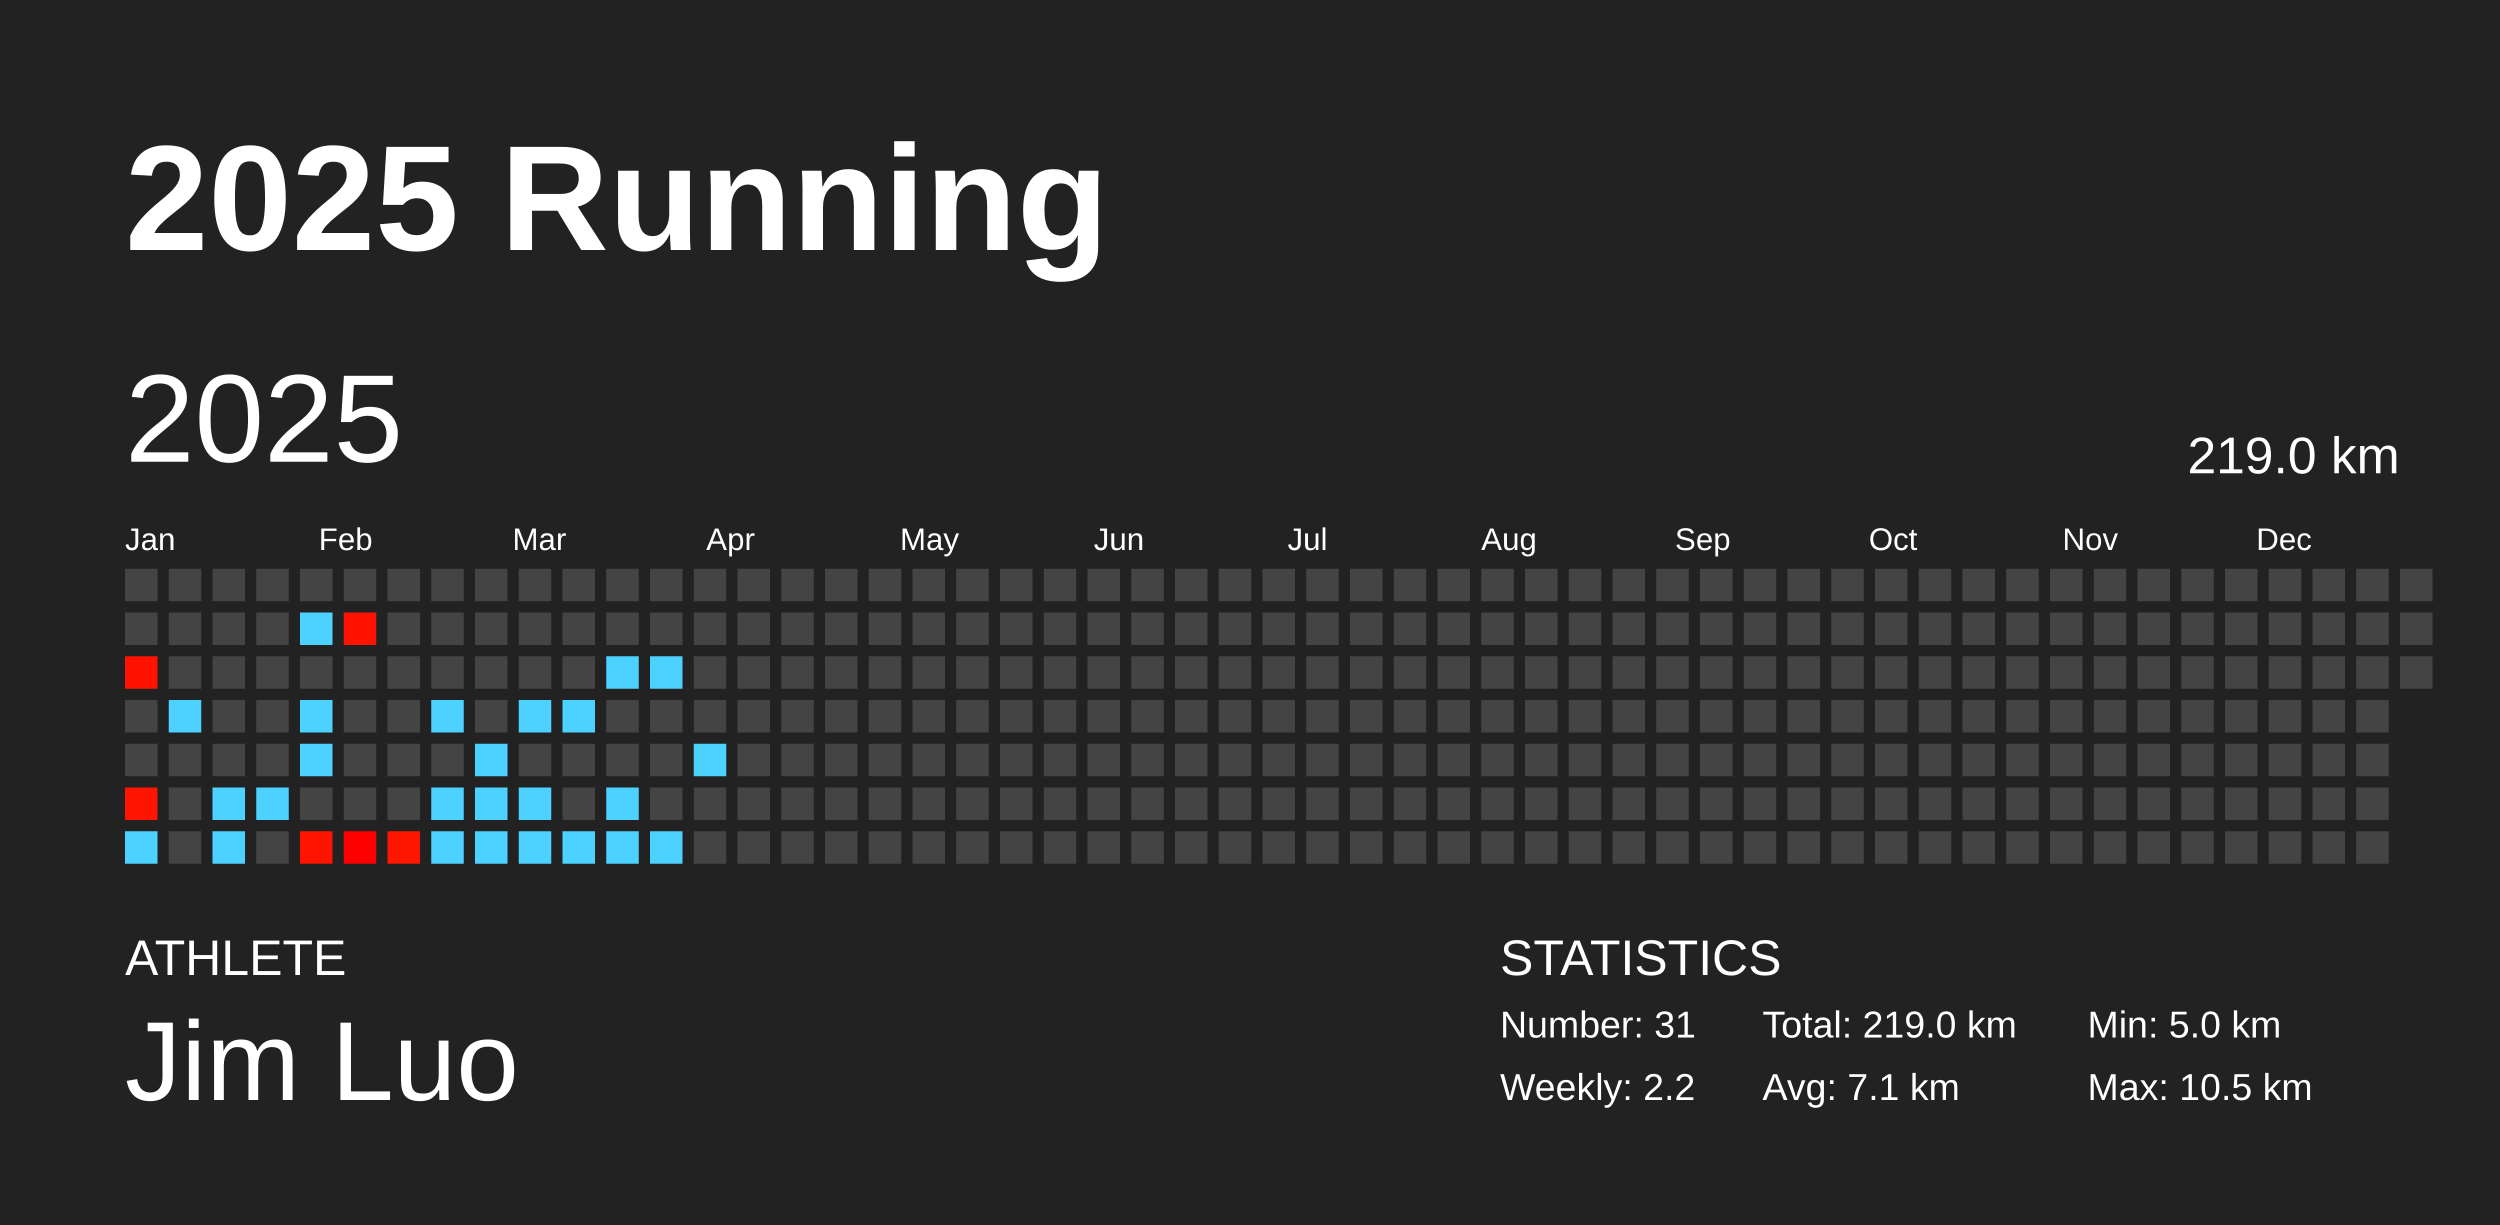
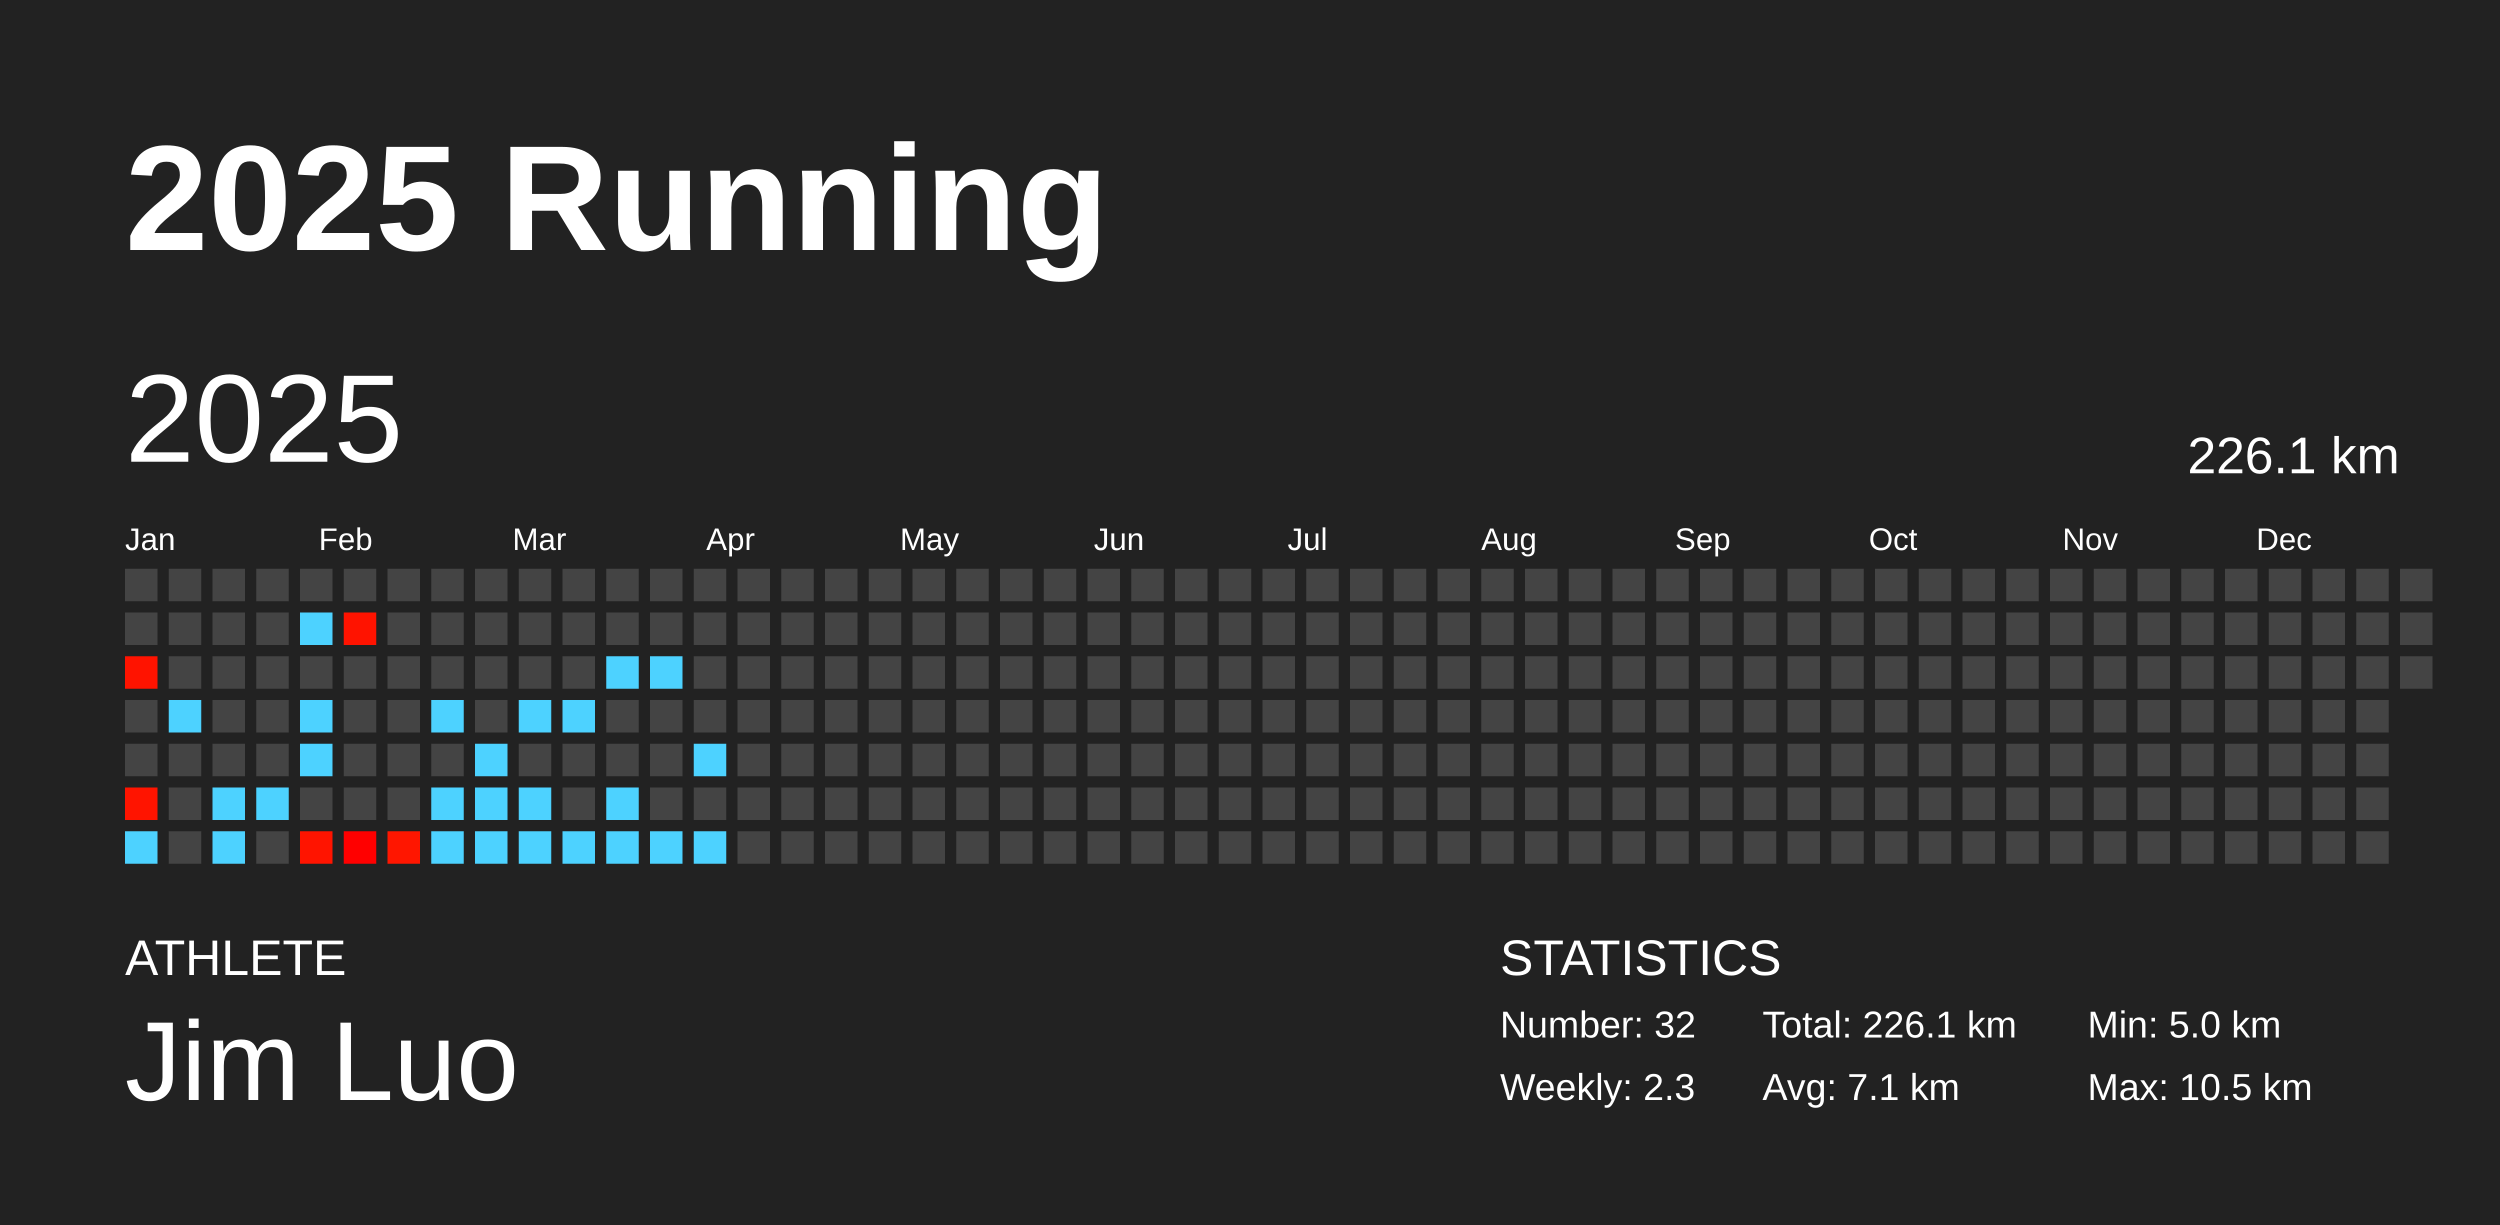
<svg xmlns="http://www.w3.org/2000/svg" baseProfile="full" height="98mm" version="1.1" viewBox="0,0,200,98" width="200mm">
  <defs />
  <rect fill="#222222" height="98" width="200" x="0" y="0" />
  <text fill="#FFFFFF" style="font-size:12px; font-family:Arial; font-weight:bold;" x="10" y="20">2025 Running</text>
  <text fill="#FFFFFF" style="font-size:4px; font-family:Arial" x="10" y="78">ATHLETE</text>
  <text fill="#FFFFFF" style="font-size:9px; font-family:Arial" x="10" y="88">Jim Luo</text>
  <text fill="#FFFFFF" style="font-size:4px; font-family:Arial" x="120" y="78">STATISTICS</text>
-   <text fill="#FFFFFF" style="font-size:3px; font-family:Arial" x="120" y="83">Number: 31</text>
-   <text fill="#FFFFFF" style="font-size:3px; font-family:Arial" x="120" y="88">Weekly: 2.2</text>
-   <text fill="#FFFFFF" style="font-size:3px; font-family:Arial" x="141" y="83">Total: 219.0 km</text>
+   <text fill="#FFFFFF" style="font-size:3px; font-family:Arial" x="120" y="83">Number: 32</text>
+   <text fill="#FFFFFF" style="font-size:3px; font-family:Arial" x="120" y="88">Weekly: 2.3</text>
+   <text fill="#FFFFFF" style="font-size:3px; font-family:Arial" x="141" y="83">Total: 226.1 km</text>
  <text fill="#FFFFFF" style="font-size:3px; font-family:Arial" x="141" y="88">Avg: 7.1 km</text>
  <text fill="#FFFFFF" style="font-size:3px; font-family:Arial" x="167" y="83">Min: 5.0 km</text>
  <text fill="#FFFFFF" style="font-size:3px; font-family:Arial" x="167" y="88">Max: 10.5 km</text>
  <text dominant-baseline="hanging" fill="#FFFFFF" style="font-size:10.0px; font-family:Arial;" x="10" y="30">2025</text>
-   <text dominant-baseline="hanging" fill="#FFFFFF" style="font-size:4.125px; font-family:Arial;" x="175" y="35">219.0 km</text>
+   <text dominant-baseline="hanging" fill="#FFFFFF" style="font-size:4.125px; font-family:Arial;" x="175" y="35">226.1 km</text>
  <text fill="#FFFFFF" style="font-size:2.5px; font-family:Arial" x="10.0" y="44">Jan</text>
  <text fill="#FFFFFF" style="font-size:2.5px; font-family:Arial" x="25.5" y="44">Feb</text>
  <text fill="#FFFFFF" style="font-size:2.5px; font-family:Arial" x="41.0" y="44">Mar</text>
  <text fill="#FFFFFF" style="font-size:2.5px; font-family:Arial" x="56.5" y="44">Apr</text>
  <text fill="#FFFFFF" style="font-size:2.5px; font-family:Arial" x="72.0" y="44">May</text>
  <text fill="#FFFFFF" style="font-size:2.5px; font-family:Arial" x="87.5" y="44">Jun</text>
  <text fill="#FFFFFF" style="font-size:2.5px; font-family:Arial" x="103.0" y="44">Jul</text>
  <text fill="#FFFFFF" style="font-size:2.5px; font-family:Arial" x="118.5" y="44">Aug</text>
  <text fill="#FFFFFF" style="font-size:2.5px; font-family:Arial" x="134.0" y="44">Sep</text>
  <text fill="#FFFFFF" style="font-size:2.5px; font-family:Arial" x="149.5" y="44">Oct</text>
  <text fill="#FFFFFF" style="font-size:2.5px; font-family:Arial" x="165.0" y="44">Nov</text>
  <text fill="#FFFFFF" style="font-size:2.5px; font-family:Arial" x="180.5" y="44">Dec</text>
  <rect fill="#444444" height="2.6" width="2.6" x="10.0" y="45.5" />
  <rect fill="#444444" height="2.6" width="2.6" x="10.0" y="49.0" />
  <rect fill="#ff1300" height="2.6" width="2.6" x="10.0" y="52.5" />
  <rect fill="#444444" height="2.6" width="2.6" x="10.0" y="56.0" />
  <rect fill="#444444" height="2.6" width="2.6" x="10.0" y="59.5" />
  <rect fill="#ff1400" height="2.6" width="2.6" x="10.0" y="63.0" />
  <rect fill="#4dd2ff" height="2.6" width="2.6" x="10.0" y="66.5" />
  <rect fill="#444444" height="2.6" width="2.6" x="13.5" y="45.5" />
  <rect fill="#444444" height="2.6" width="2.6" x="13.5" y="49.0" />
  <rect fill="#444444" height="2.6" width="2.6" x="13.5" y="52.5" />
  <rect fill="#4dd2ff" height="2.6" width="2.6" x="13.5" y="56.0" />
  <rect fill="#444444" height="2.6" width="2.6" x="13.5" y="59.5" />
  <rect fill="#444444" height="2.6" width="2.6" x="13.5" y="63.0" />
  <rect fill="#444444" height="2.6" width="2.6" x="13.5" y="66.5" />
  <rect fill="#444444" height="2.6" width="2.6" x="17.0" y="45.5" />
  <rect fill="#444444" height="2.6" width="2.6" x="17.0" y="49.0" />
  <rect fill="#444444" height="2.6" width="2.6" x="17.0" y="52.5" />
  <rect fill="#444444" height="2.6" width="2.6" x="17.0" y="56.0" />
  <rect fill="#444444" height="2.6" width="2.6" x="17.0" y="59.5" />
  <rect fill="#4dd2ff" height="2.6" width="2.6" x="17.0" y="63.0" />
  <rect fill="#4dd2ff" height="2.6" width="2.6" x="17.0" y="66.5" />
  <rect fill="#444444" height="2.6" width="2.6" x="20.5" y="45.5" />
  <rect fill="#444444" height="2.6" width="2.6" x="20.5" y="49.0" />
  <rect fill="#444444" height="2.6" width="2.6" x="20.5" y="52.5" />
  <rect fill="#444444" height="2.6" width="2.6" x="20.5" y="56.0" />
  <rect fill="#444444" height="2.6" width="2.6" x="20.5" y="59.5" />
  <rect fill="#4dd2ff" height="2.6" width="2.6" x="20.5" y="63.0" />
  <rect fill="#444444" height="2.6" width="2.6" x="20.5" y="66.5" />
  <rect fill="#444444" height="2.6" width="2.6" x="24.0" y="45.5" />
  <rect fill="#4dd2ff" height="2.6" width="2.6" x="24.0" y="49.0" />
  <rect fill="#444444" height="2.6" width="2.6" x="24.0" y="52.5" />
  <rect fill="#4dd2ff" height="2.6" width="2.6" x="24.0" y="56.0" />
  <rect fill="#4dd2ff" height="2.6" width="2.6" x="24.0" y="59.5" />
  <rect fill="#444444" height="2.6" width="2.6" x="24.0" y="63.0" />
  <rect fill="#ff1400" height="2.6" width="2.6" x="24.0" y="66.5" />
  <rect fill="#444444" height="2.6" width="2.6" x="27.5" y="45.5" />
  <rect fill="#ff1300" height="2.6" width="2.6" x="27.5" y="49.0" />
  <rect fill="#444444" height="2.6" width="2.6" x="27.5" y="52.5" />
  <rect fill="#444444" height="2.6" width="2.6" x="27.5" y="56.0" />
  <rect fill="#444444" height="2.6" width="2.6" x="27.5" y="59.5" />
  <rect fill="#444444" height="2.6" width="2.6" x="27.5" y="63.0" />
  <rect fill="#ff0000" height="2.6" width="2.6" x="27.5" y="66.5" />
  <rect fill="#444444" height="2.6" width="2.6" x="31.0" y="45.5" />
  <rect fill="#444444" height="2.6" width="2.6" x="31.0" y="49.0" />
  <rect fill="#444444" height="2.6" width="2.6" x="31.0" y="52.5" />
  <rect fill="#444444" height="2.6" width="2.6" x="31.0" y="56.0" />
  <rect fill="#444444" height="2.6" width="2.6" x="31.0" y="59.5" />
  <rect fill="#444444" height="2.6" width="2.6" x="31.0" y="63.0" />
  <rect fill="#ff1600" height="2.6" width="2.6" x="31.0" y="66.5" />
  <rect fill="#444444" height="2.6" width="2.6" x="34.5" y="45.5" />
  <rect fill="#444444" height="2.6" width="2.6" x="34.5" y="49.0" />
  <rect fill="#444444" height="2.6" width="2.6" x="34.5" y="52.5" />
  <rect fill="#4dd2ff" height="2.6" width="2.6" x="34.5" y="56.0" />
  <rect fill="#444444" height="2.6" width="2.6" x="34.5" y="59.5" />
  <rect fill="#4dd2ff" height="2.6" width="2.6" x="34.5" y="63.0" />
  <rect fill="#4dd2ff" height="2.6" width="2.6" x="34.5" y="66.5" />
  <rect fill="#444444" height="2.6" width="2.6" x="38.0" y="45.5" />
  <rect fill="#444444" height="2.6" width="2.6" x="38.0" y="49.0" />
  <rect fill="#444444" height="2.6" width="2.6" x="38.0" y="52.5" />
  <rect fill="#444444" height="2.6" width="2.6" x="38.0" y="56.0" />
  <rect fill="#4dd2ff" height="2.6" width="2.6" x="38.0" y="59.5" />
  <rect fill="#4dd2ff" height="2.6" width="2.6" x="38.0" y="63.0" />
  <rect fill="#4dd2ff" height="2.6" width="2.6" x="38.0" y="66.5" />
  <rect fill="#444444" height="2.6" width="2.6" x="41.5" y="45.5" />
  <rect fill="#444444" height="2.6" width="2.6" x="41.5" y="49.0" />
  <rect fill="#444444" height="2.6" width="2.6" x="41.5" y="52.5" />
  <rect fill="#4dd2ff" height="2.6" width="2.6" x="41.5" y="56.0" />
  <rect fill="#444444" height="2.6" width="2.6" x="41.5" y="59.5" />
  <rect fill="#4dd2ff" height="2.6" width="2.6" x="41.5" y="63.0" />
  <rect fill="#4dd2ff" height="2.6" width="2.6" x="41.5" y="66.5" />
  <rect fill="#444444" height="2.6" width="2.6" x="45.0" y="45.5" />
  <rect fill="#444444" height="2.6" width="2.6" x="45.0" y="49.0" />
  <rect fill="#444444" height="2.6" width="2.6" x="45.0" y="52.5" />
  <rect fill="#4dd2ff" height="2.6" width="2.6" x="45.0" y="56.0" />
  <rect fill="#444444" height="2.6" width="2.6" x="45.0" y="59.5" />
  <rect fill="#444444" height="2.6" width="2.6" x="45.0" y="63.0" />
  <rect fill="#4dd2ff" height="2.6" width="2.6" x="45.0" y="66.5" />
  <rect fill="#444444" height="2.6" width="2.6" x="48.5" y="45.5" />
  <rect fill="#444444" height="2.6" width="2.6" x="48.5" y="49.0" />
  <rect fill="#4dd2ff" height="2.6" width="2.6" x="48.5" y="52.5" />
  <rect fill="#444444" height="2.6" width="2.6" x="48.5" y="56.0" />
  <rect fill="#444444" height="2.6" width="2.6" x="48.5" y="59.5" />
  <rect fill="#4dd2ff" height="2.6" width="2.6" x="48.5" y="63.0" />
  <rect fill="#4dd2ff" height="2.6" width="2.6" x="48.5" y="66.5" />
  <rect fill="#444444" height="2.6" width="2.6" x="52.0" y="45.5" />
  <rect fill="#444444" height="2.6" width="2.6" x="52.0" y="49.0" />
  <rect fill="#4dd2ff" height="2.6" width="2.6" x="52.0" y="52.5" />
  <rect fill="#444444" height="2.6" width="2.6" x="52.0" y="56.0" />
  <rect fill="#444444" height="2.6" width="2.6" x="52.0" y="59.5" />
  <rect fill="#444444" height="2.6" width="2.6" x="52.0" y="63.0" />
  <rect fill="#4dd2ff" height="2.6" width="2.6" x="52.0" y="66.5" />
  <rect fill="#444444" height="2.6" width="2.6" x="55.5" y="45.5" />
  <rect fill="#444444" height="2.6" width="2.6" x="55.5" y="49.0" />
  <rect fill="#444444" height="2.6" width="2.6" x="55.5" y="52.5" />
  <rect fill="#444444" height="2.6" width="2.6" x="55.5" y="56.0" />
  <rect fill="#4dd2ff" height="2.6" width="2.6" x="55.5" y="59.5" />
  <rect fill="#444444" height="2.6" width="2.6" x="55.5" y="63.0" />
-   <rect fill="#444444" height="2.6" width="2.6" x="55.5" y="66.5" />
+   <rect fill="#4dd2ff" height="2.6" width="2.6" x="55.5" y="66.5" />
  <rect fill="#444444" height="2.6" width="2.6" x="59.0" y="45.5" />
  <rect fill="#444444" height="2.6" width="2.6" x="59.0" y="49.0" />
  <rect fill="#444444" height="2.6" width="2.6" x="59.0" y="52.5" />
  <rect fill="#444444" height="2.6" width="2.6" x="59.0" y="56.0" />
  <rect fill="#444444" height="2.6" width="2.6" x="59.0" y="59.5" />
  <rect fill="#444444" height="2.6" width="2.6" x="59.0" y="63.0" />
  <rect fill="#444444" height="2.6" width="2.6" x="59.0" y="66.5" />
  <rect fill="#444444" height="2.6" width="2.6" x="62.5" y="45.5" />
  <rect fill="#444444" height="2.6" width="2.6" x="62.5" y="49.0" />
  <rect fill="#444444" height="2.6" width="2.6" x="62.5" y="52.5" />
  <rect fill="#444444" height="2.6" width="2.6" x="62.5" y="56.0" />
  <rect fill="#444444" height="2.6" width="2.6" x="62.5" y="59.5" />
  <rect fill="#444444" height="2.6" width="2.6" x="62.5" y="63.0" />
  <rect fill="#444444" height="2.6" width="2.6" x="62.5" y="66.5" />
  <rect fill="#444444" height="2.6" width="2.6" x="66.0" y="45.5" />
  <rect fill="#444444" height="2.6" width="2.6" x="66.0" y="49.0" />
  <rect fill="#444444" height="2.6" width="2.6" x="66.0" y="52.5" />
  <rect fill="#444444" height="2.6" width="2.6" x="66.0" y="56.0" />
  <rect fill="#444444" height="2.6" width="2.6" x="66.0" y="59.5" />
  <rect fill="#444444" height="2.6" width="2.6" x="66.0" y="63.0" />
  <rect fill="#444444" height="2.6" width="2.6" x="66.0" y="66.5" />
  <rect fill="#444444" height="2.6" width="2.6" x="69.5" y="45.5" />
  <rect fill="#444444" height="2.6" width="2.6" x="69.5" y="49.0" />
  <rect fill="#444444" height="2.6" width="2.6" x="69.5" y="52.5" />
  <rect fill="#444444" height="2.6" width="2.6" x="69.5" y="56.0" />
  <rect fill="#444444" height="2.6" width="2.6" x="69.5" y="59.5" />
  <rect fill="#444444" height="2.6" width="2.6" x="69.5" y="63.0" />
  <rect fill="#444444" height="2.6" width="2.6" x="69.5" y="66.5" />
  <rect fill="#444444" height="2.6" width="2.6" x="73.0" y="45.5" />
  <rect fill="#444444" height="2.6" width="2.6" x="73.0" y="49.0" />
  <rect fill="#444444" height="2.6" width="2.6" x="73.0" y="52.5" />
  <rect fill="#444444" height="2.6" width="2.6" x="73.0" y="56.0" />
  <rect fill="#444444" height="2.6" width="2.6" x="73.0" y="59.5" />
  <rect fill="#444444" height="2.6" width="2.6" x="73.0" y="63.0" />
  <rect fill="#444444" height="2.6" width="2.6" x="73.0" y="66.5" />
  <rect fill="#444444" height="2.6" width="2.6" x="76.5" y="45.5" />
  <rect fill="#444444" height="2.6" width="2.6" x="76.5" y="49.0" />
  <rect fill="#444444" height="2.6" width="2.6" x="76.5" y="52.5" />
  <rect fill="#444444" height="2.6" width="2.6" x="76.5" y="56.0" />
  <rect fill="#444444" height="2.6" width="2.6" x="76.5" y="59.5" />
  <rect fill="#444444" height="2.6" width="2.6" x="76.5" y="63.0" />
  <rect fill="#444444" height="2.6" width="2.6" x="76.5" y="66.5" />
  <rect fill="#444444" height="2.6" width="2.6" x="80.0" y="45.5" />
  <rect fill="#444444" height="2.6" width="2.6" x="80.0" y="49.0" />
  <rect fill="#444444" height="2.6" width="2.6" x="80.0" y="52.5" />
  <rect fill="#444444" height="2.6" width="2.6" x="80.0" y="56.0" />
  <rect fill="#444444" height="2.6" width="2.6" x="80.0" y="59.5" />
  <rect fill="#444444" height="2.6" width="2.6" x="80.0" y="63.0" />
  <rect fill="#444444" height="2.6" width="2.6" x="80.0" y="66.5" />
  <rect fill="#444444" height="2.6" width="2.6" x="83.5" y="45.5" />
  <rect fill="#444444" height="2.6" width="2.6" x="83.5" y="49.0" />
  <rect fill="#444444" height="2.6" width="2.6" x="83.5" y="52.5" />
  <rect fill="#444444" height="2.6" width="2.6" x="83.5" y="56.0" />
  <rect fill="#444444" height="2.6" width="2.6" x="83.5" y="59.5" />
  <rect fill="#444444" height="2.6" width="2.6" x="83.5" y="63.0" />
  <rect fill="#444444" height="2.6" width="2.6" x="83.5" y="66.5" />
  <rect fill="#444444" height="2.6" width="2.6" x="87.0" y="45.5" />
  <rect fill="#444444" height="2.6" width="2.6" x="87.0" y="49.0" />
  <rect fill="#444444" height="2.6" width="2.6" x="87.0" y="52.5" />
  <rect fill="#444444" height="2.6" width="2.6" x="87.0" y="56.0" />
  <rect fill="#444444" height="2.6" width="2.6" x="87.0" y="59.5" />
  <rect fill="#444444" height="2.6" width="2.6" x="87.0" y="63.0" />
  <rect fill="#444444" height="2.6" width="2.6" x="87.0" y="66.5" />
  <rect fill="#444444" height="2.6" width="2.6" x="90.5" y="45.5" />
  <rect fill="#444444" height="2.6" width="2.6" x="90.5" y="49.0" />
  <rect fill="#444444" height="2.6" width="2.6" x="90.5" y="52.5" />
  <rect fill="#444444" height="2.6" width="2.6" x="90.5" y="56.0" />
  <rect fill="#444444" height="2.6" width="2.6" x="90.5" y="59.5" />
  <rect fill="#444444" height="2.6" width="2.6" x="90.5" y="63.0" />
  <rect fill="#444444" height="2.6" width="2.6" x="90.5" y="66.5" />
  <rect fill="#444444" height="2.6" width="2.6" x="94.0" y="45.5" />
  <rect fill="#444444" height="2.6" width="2.6" x="94.0" y="49.0" />
  <rect fill="#444444" height="2.6" width="2.6" x="94.0" y="52.5" />
  <rect fill="#444444" height="2.6" width="2.6" x="94.0" y="56.0" />
  <rect fill="#444444" height="2.6" width="2.6" x="94.0" y="59.5" />
  <rect fill="#444444" height="2.6" width="2.6" x="94.0" y="63.0" />
  <rect fill="#444444" height="2.6" width="2.6" x="94.0" y="66.5" />
  <rect fill="#444444" height="2.6" width="2.6" x="97.5" y="45.5" />
  <rect fill="#444444" height="2.6" width="2.6" x="97.5" y="49.0" />
  <rect fill="#444444" height="2.6" width="2.6" x="97.5" y="52.5" />
  <rect fill="#444444" height="2.6" width="2.6" x="97.5" y="56.0" />
  <rect fill="#444444" height="2.6" width="2.6" x="97.5" y="59.5" />
  <rect fill="#444444" height="2.6" width="2.6" x="97.5" y="63.0" />
  <rect fill="#444444" height="2.6" width="2.6" x="97.5" y="66.5" />
  <rect fill="#444444" height="2.6" width="2.6" x="101.0" y="45.5" />
  <rect fill="#444444" height="2.6" width="2.6" x="101.0" y="49.0" />
  <rect fill="#444444" height="2.6" width="2.6" x="101.0" y="52.5" />
  <rect fill="#444444" height="2.6" width="2.6" x="101.0" y="56.0" />
  <rect fill="#444444" height="2.6" width="2.6" x="101.0" y="59.5" />
  <rect fill="#444444" height="2.6" width="2.6" x="101.0" y="63.0" />
  <rect fill="#444444" height="2.6" width="2.6" x="101.0" y="66.5" />
  <rect fill="#444444" height="2.6" width="2.6" x="104.5" y="45.5" />
  <rect fill="#444444" height="2.6" width="2.6" x="104.5" y="49.0" />
  <rect fill="#444444" height="2.6" width="2.6" x="104.5" y="52.5" />
  <rect fill="#444444" height="2.6" width="2.6" x="104.5" y="56.0" />
  <rect fill="#444444" height="2.6" width="2.6" x="104.5" y="59.5" />
  <rect fill="#444444" height="2.6" width="2.6" x="104.5" y="63.0" />
  <rect fill="#444444" height="2.6" width="2.6" x="104.5" y="66.5" />
  <rect fill="#444444" height="2.6" width="2.6" x="108.0" y="45.5" />
  <rect fill="#444444" height="2.6" width="2.6" x="108.0" y="49.0" />
  <rect fill="#444444" height="2.6" width="2.6" x="108.0" y="52.5" />
  <rect fill="#444444" height="2.6" width="2.6" x="108.0" y="56.0" />
  <rect fill="#444444" height="2.6" width="2.6" x="108.0" y="59.5" />
  <rect fill="#444444" height="2.6" width="2.6" x="108.0" y="63.0" />
  <rect fill="#444444" height="2.6" width="2.6" x="108.0" y="66.5" />
  <rect fill="#444444" height="2.6" width="2.6" x="111.5" y="45.5" />
  <rect fill="#444444" height="2.6" width="2.6" x="111.5" y="49.0" />
  <rect fill="#444444" height="2.6" width="2.6" x="111.5" y="52.5" />
  <rect fill="#444444" height="2.6" width="2.6" x="111.5" y="56.0" />
  <rect fill="#444444" height="2.6" width="2.6" x="111.5" y="59.5" />
  <rect fill="#444444" height="2.6" width="2.6" x="111.5" y="63.0" />
  <rect fill="#444444" height="2.6" width="2.6" x="111.5" y="66.5" />
  <rect fill="#444444" height="2.6" width="2.6" x="115.0" y="45.5" />
  <rect fill="#444444" height="2.6" width="2.6" x="115.0" y="49.0" />
  <rect fill="#444444" height="2.6" width="2.6" x="115.0" y="52.5" />
  <rect fill="#444444" height="2.6" width="2.6" x="115.0" y="56.0" />
  <rect fill="#444444" height="2.6" width="2.6" x="115.0" y="59.5" />
  <rect fill="#444444" height="2.6" width="2.6" x="115.0" y="63.0" />
  <rect fill="#444444" height="2.6" width="2.6" x="115.0" y="66.5" />
  <rect fill="#444444" height="2.6" width="2.6" x="118.5" y="45.5" />
  <rect fill="#444444" height="2.6" width="2.6" x="118.5" y="49.0" />
  <rect fill="#444444" height="2.6" width="2.6" x="118.5" y="52.5" />
  <rect fill="#444444" height="2.6" width="2.6" x="118.5" y="56.0" />
  <rect fill="#444444" height="2.6" width="2.6" x="118.5" y="59.5" />
  <rect fill="#444444" height="2.6" width="2.6" x="118.5" y="63.0" />
  <rect fill="#444444" height="2.6" width="2.6" x="118.5" y="66.5" />
  <rect fill="#444444" height="2.6" width="2.6" x="122.0" y="45.5" />
  <rect fill="#444444" height="2.6" width="2.6" x="122.0" y="49.0" />
  <rect fill="#444444" height="2.6" width="2.6" x="122.0" y="52.5" />
  <rect fill="#444444" height="2.6" width="2.6" x="122.0" y="56.0" />
  <rect fill="#444444" height="2.6" width="2.6" x="122.0" y="59.5" />
  <rect fill="#444444" height="2.6" width="2.6" x="122.0" y="63.0" />
  <rect fill="#444444" height="2.6" width="2.6" x="122.0" y="66.5" />
  <rect fill="#444444" height="2.6" width="2.6" x="125.5" y="45.5" />
  <rect fill="#444444" height="2.6" width="2.6" x="125.5" y="49.0" />
  <rect fill="#444444" height="2.6" width="2.6" x="125.5" y="52.5" />
  <rect fill="#444444" height="2.6" width="2.6" x="125.5" y="56.0" />
  <rect fill="#444444" height="2.6" width="2.6" x="125.5" y="59.5" />
  <rect fill="#444444" height="2.6" width="2.6" x="125.5" y="63.0" />
  <rect fill="#444444" height="2.6" width="2.6" x="125.5" y="66.5" />
  <rect fill="#444444" height="2.6" width="2.6" x="129.0" y="45.5" />
  <rect fill="#444444" height="2.6" width="2.6" x="129.0" y="49.0" />
  <rect fill="#444444" height="2.6" width="2.6" x="129.0" y="52.5" />
  <rect fill="#444444" height="2.6" width="2.6" x="129.0" y="56.0" />
  <rect fill="#444444" height="2.6" width="2.6" x="129.0" y="59.5" />
  <rect fill="#444444" height="2.6" width="2.6" x="129.0" y="63.0" />
  <rect fill="#444444" height="2.6" width="2.6" x="129.0" y="66.5" />
  <rect fill="#444444" height="2.6" width="2.6" x="132.5" y="45.5" />
  <rect fill="#444444" height="2.6" width="2.6" x="132.5" y="49.0" />
  <rect fill="#444444" height="2.6" width="2.6" x="132.5" y="52.5" />
  <rect fill="#444444" height="2.6" width="2.6" x="132.5" y="56.0" />
  <rect fill="#444444" height="2.6" width="2.6" x="132.5" y="59.5" />
  <rect fill="#444444" height="2.6" width="2.6" x="132.5" y="63.0" />
  <rect fill="#444444" height="2.6" width="2.6" x="132.5" y="66.5" />
  <rect fill="#444444" height="2.6" width="2.6" x="136.0" y="45.5" />
  <rect fill="#444444" height="2.6" width="2.6" x="136.0" y="49.0" />
  <rect fill="#444444" height="2.6" width="2.6" x="136.0" y="52.5" />
  <rect fill="#444444" height="2.6" width="2.6" x="136.0" y="56.0" />
  <rect fill="#444444" height="2.6" width="2.6" x="136.0" y="59.5" />
  <rect fill="#444444" height="2.6" width="2.6" x="136.0" y="63.0" />
  <rect fill="#444444" height="2.6" width="2.6" x="136.0" y="66.5" />
  <rect fill="#444444" height="2.6" width="2.6" x="139.5" y="45.5" />
  <rect fill="#444444" height="2.6" width="2.6" x="139.5" y="49.0" />
  <rect fill="#444444" height="2.6" width="2.6" x="139.5" y="52.5" />
  <rect fill="#444444" height="2.6" width="2.6" x="139.5" y="56.0" />
  <rect fill="#444444" height="2.6" width="2.6" x="139.5" y="59.5" />
  <rect fill="#444444" height="2.6" width="2.6" x="139.5" y="63.0" />
  <rect fill="#444444" height="2.6" width="2.6" x="139.5" y="66.5" />
  <rect fill="#444444" height="2.6" width="2.6" x="143.0" y="45.5" />
  <rect fill="#444444" height="2.6" width="2.6" x="143.0" y="49.0" />
  <rect fill="#444444" height="2.6" width="2.6" x="143.0" y="52.5" />
  <rect fill="#444444" height="2.6" width="2.6" x="143.0" y="56.0" />
  <rect fill="#444444" height="2.6" width="2.6" x="143.0" y="59.5" />
  <rect fill="#444444" height="2.6" width="2.6" x="143.0" y="63.0" />
  <rect fill="#444444" height="2.6" width="2.6" x="143.0" y="66.5" />
  <rect fill="#444444" height="2.6" width="2.6" x="146.5" y="45.5" />
  <rect fill="#444444" height="2.6" width="2.6" x="146.5" y="49.0" />
  <rect fill="#444444" height="2.6" width="2.6" x="146.5" y="52.5" />
  <rect fill="#444444" height="2.6" width="2.6" x="146.5" y="56.0" />
  <rect fill="#444444" height="2.6" width="2.6" x="146.5" y="59.5" />
  <rect fill="#444444" height="2.6" width="2.6" x="146.5" y="63.0" />
  <rect fill="#444444" height="2.6" width="2.6" x="146.5" y="66.5" />
  <rect fill="#444444" height="2.6" width="2.6" x="150.0" y="45.5" />
  <rect fill="#444444" height="2.6" width="2.6" x="150.0" y="49.0" />
  <rect fill="#444444" height="2.6" width="2.6" x="150.0" y="52.5" />
  <rect fill="#444444" height="2.6" width="2.6" x="150.0" y="56.0" />
  <rect fill="#444444" height="2.6" width="2.6" x="150.0" y="59.5" />
  <rect fill="#444444" height="2.6" width="2.6" x="150.0" y="63.0" />
  <rect fill="#444444" height="2.6" width="2.6" x="150.0" y="66.5" />
  <rect fill="#444444" height="2.6" width="2.6" x="153.5" y="45.5" />
  <rect fill="#444444" height="2.6" width="2.6" x="153.5" y="49.0" />
  <rect fill="#444444" height="2.6" width="2.6" x="153.5" y="52.5" />
  <rect fill="#444444" height="2.6" width="2.6" x="153.5" y="56.0" />
  <rect fill="#444444" height="2.6" width="2.6" x="153.5" y="59.5" />
  <rect fill="#444444" height="2.6" width="2.6" x="153.5" y="63.0" />
  <rect fill="#444444" height="2.6" width="2.6" x="153.5" y="66.5" />
  <rect fill="#444444" height="2.6" width="2.6" x="157.0" y="45.5" />
  <rect fill="#444444" height="2.6" width="2.6" x="157.0" y="49.0" />
  <rect fill="#444444" height="2.6" width="2.6" x="157.0" y="52.5" />
  <rect fill="#444444" height="2.6" width="2.6" x="157.0" y="56.0" />
  <rect fill="#444444" height="2.6" width="2.6" x="157.0" y="59.5" />
  <rect fill="#444444" height="2.6" width="2.6" x="157.0" y="63.0" />
  <rect fill="#444444" height="2.6" width="2.6" x="157.0" y="66.5" />
  <rect fill="#444444" height="2.6" width="2.6" x="160.5" y="45.5" />
  <rect fill="#444444" height="2.6" width="2.6" x="160.5" y="49.0" />
  <rect fill="#444444" height="2.6" width="2.6" x="160.5" y="52.5" />
  <rect fill="#444444" height="2.6" width="2.6" x="160.5" y="56.0" />
  <rect fill="#444444" height="2.6" width="2.6" x="160.5" y="59.5" />
  <rect fill="#444444" height="2.6" width="2.6" x="160.5" y="63.0" />
  <rect fill="#444444" height="2.6" width="2.6" x="160.5" y="66.5" />
  <rect fill="#444444" height="2.6" width="2.6" x="164.0" y="45.5" />
  <rect fill="#444444" height="2.6" width="2.6" x="164.0" y="49.0" />
  <rect fill="#444444" height="2.6" width="2.6" x="164.0" y="52.5" />
  <rect fill="#444444" height="2.6" width="2.6" x="164.0" y="56.0" />
  <rect fill="#444444" height="2.6" width="2.6" x="164.0" y="59.5" />
  <rect fill="#444444" height="2.6" width="2.6" x="164.0" y="63.0" />
  <rect fill="#444444" height="2.6" width="2.6" x="164.0" y="66.5" />
  <rect fill="#444444" height="2.6" width="2.6" x="167.5" y="45.5" />
  <rect fill="#444444" height="2.6" width="2.6" x="167.5" y="49.0" />
  <rect fill="#444444" height="2.6" width="2.6" x="167.5" y="52.5" />
  <rect fill="#444444" height="2.6" width="2.6" x="167.5" y="56.0" />
  <rect fill="#444444" height="2.6" width="2.6" x="167.5" y="59.5" />
  <rect fill="#444444" height="2.6" width="2.6" x="167.5" y="63.0" />
  <rect fill="#444444" height="2.6" width="2.6" x="167.5" y="66.5" />
  <rect fill="#444444" height="2.6" width="2.6" x="171.0" y="45.5" />
  <rect fill="#444444" height="2.6" width="2.6" x="171.0" y="49.0" />
  <rect fill="#444444" height="2.6" width="2.6" x="171.0" y="52.5" />
  <rect fill="#444444" height="2.6" width="2.6" x="171.0" y="56.0" />
  <rect fill="#444444" height="2.6" width="2.6" x="171.0" y="59.5" />
  <rect fill="#444444" height="2.6" width="2.6" x="171.0" y="63.0" />
  <rect fill="#444444" height="2.6" width="2.6" x="171.0" y="66.5" />
  <rect fill="#444444" height="2.6" width="2.6" x="174.5" y="45.5" />
  <rect fill="#444444" height="2.6" width="2.6" x="174.5" y="49.0" />
  <rect fill="#444444" height="2.6" width="2.6" x="174.5" y="52.5" />
  <rect fill="#444444" height="2.6" width="2.6" x="174.5" y="56.0" />
  <rect fill="#444444" height="2.6" width="2.6" x="174.5" y="59.5" />
  <rect fill="#444444" height="2.6" width="2.6" x="174.5" y="63.0" />
  <rect fill="#444444" height="2.6" width="2.6" x="174.5" y="66.5" />
  <rect fill="#444444" height="2.6" width="2.6" x="178.0" y="45.5" />
  <rect fill="#444444" height="2.6" width="2.6" x="178.0" y="49.0" />
  <rect fill="#444444" height="2.6" width="2.6" x="178.0" y="52.5" />
  <rect fill="#444444" height="2.6" width="2.6" x="178.0" y="56.0" />
  <rect fill="#444444" height="2.6" width="2.6" x="178.0" y="59.5" />
  <rect fill="#444444" height="2.6" width="2.6" x="178.0" y="63.0" />
  <rect fill="#444444" height="2.6" width="2.6" x="178.0" y="66.5" />
  <rect fill="#444444" height="2.6" width="2.6" x="181.5" y="45.5" />
  <rect fill="#444444" height="2.6" width="2.6" x="181.5" y="49.0" />
  <rect fill="#444444" height="2.6" width="2.6" x="181.5" y="52.5" />
  <rect fill="#444444" height="2.6" width="2.6" x="181.5" y="56.0" />
  <rect fill="#444444" height="2.6" width="2.6" x="181.5" y="59.5" />
  <rect fill="#444444" height="2.6" width="2.6" x="181.5" y="63.0" />
  <rect fill="#444444" height="2.6" width="2.6" x="181.5" y="66.5" />
  <rect fill="#444444" height="2.6" width="2.6" x="185.0" y="45.5" />
  <rect fill="#444444" height="2.6" width="2.6" x="185.0" y="49.0" />
  <rect fill="#444444" height="2.6" width="2.6" x="185.0" y="52.5" />
  <rect fill="#444444" height="2.6" width="2.6" x="185.0" y="56.0" />
  <rect fill="#444444" height="2.6" width="2.6" x="185.0" y="59.5" />
  <rect fill="#444444" height="2.6" width="2.6" x="185.0" y="63.0" />
  <rect fill="#444444" height="2.6" width="2.6" x="185.0" y="66.5" />
  <rect fill="#444444" height="2.6" width="2.6" x="188.5" y="45.5" />
  <rect fill="#444444" height="2.6" width="2.6" x="188.5" y="49.0" />
  <rect fill="#444444" height="2.6" width="2.6" x="188.5" y="52.5" />
  <rect fill="#444444" height="2.6" width="2.6" x="188.5" y="56.0" />
  <rect fill="#444444" height="2.6" width="2.6" x="188.5" y="59.5" />
  <rect fill="#444444" height="2.6" width="2.6" x="188.5" y="63.0" />
  <rect fill="#444444" height="2.6" width="2.6" x="188.5" y="66.5" />
  <rect fill="#444444" height="2.6" width="2.6" x="192.0" y="45.5" />
  <rect fill="#444444" height="2.6" width="2.6" x="192.0" y="49.0" />
  <rect fill="#444444" height="2.6" width="2.6" x="192.0" y="52.5" />
</svg>
